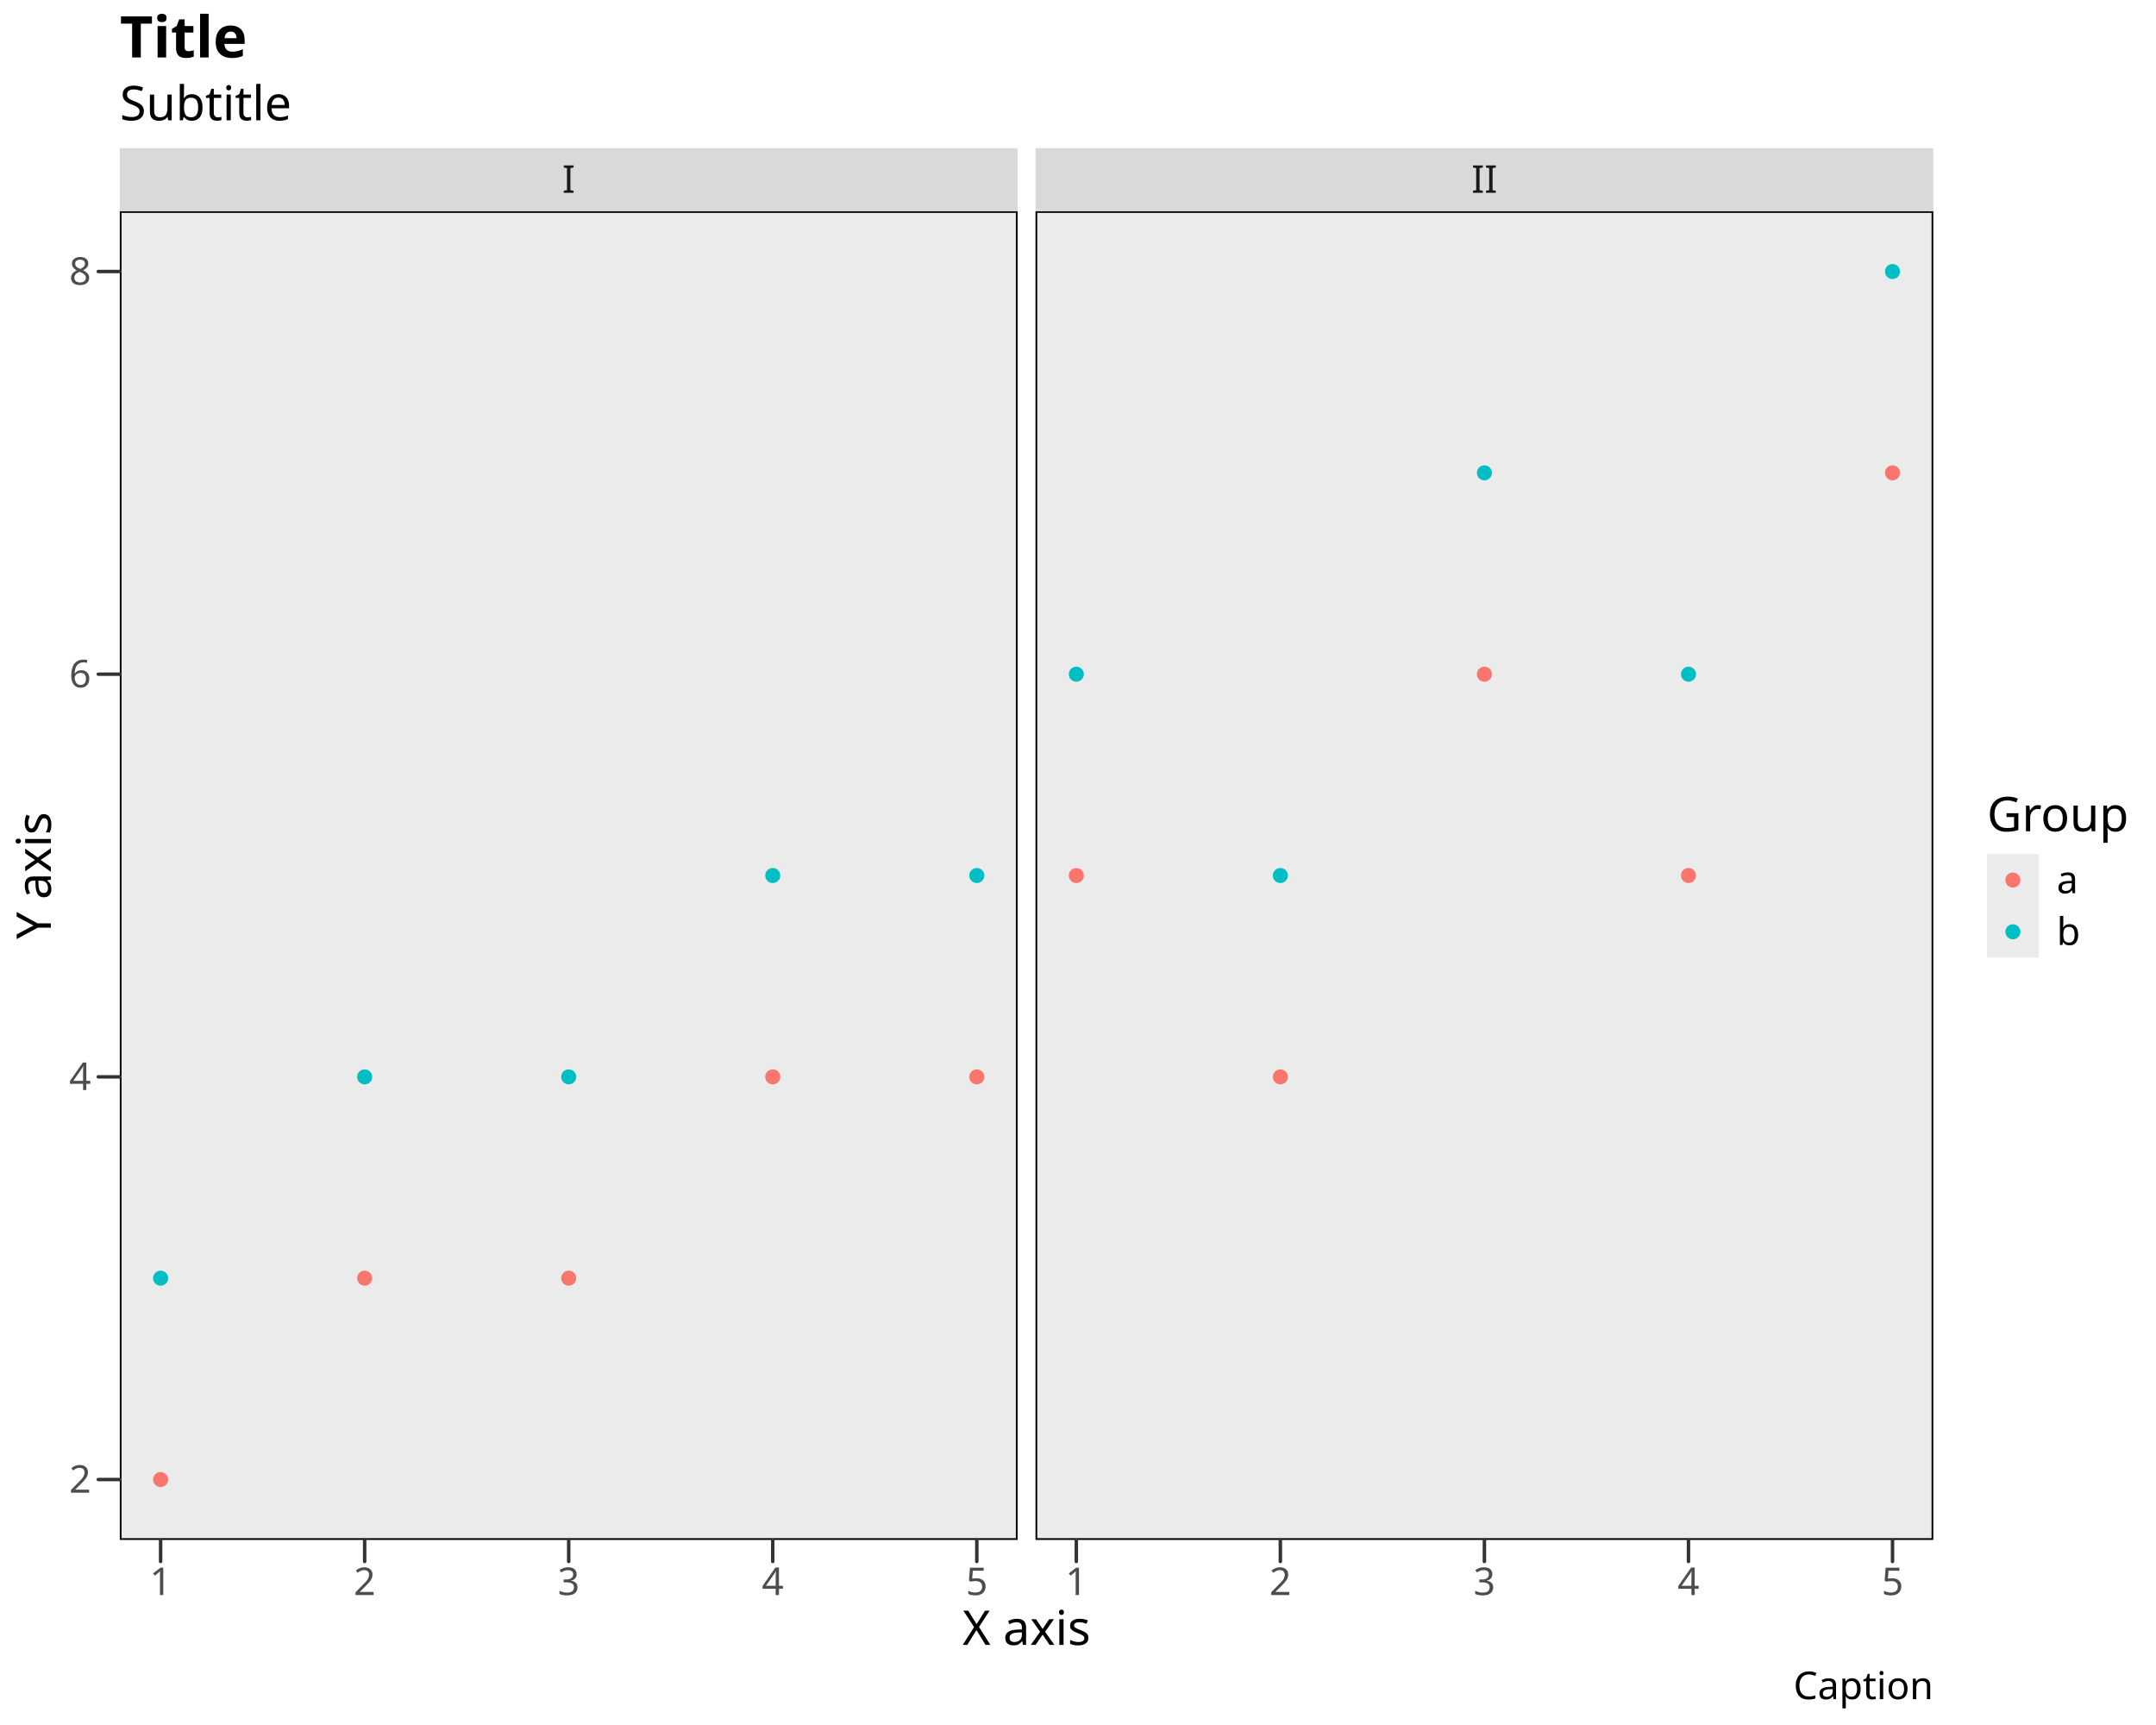
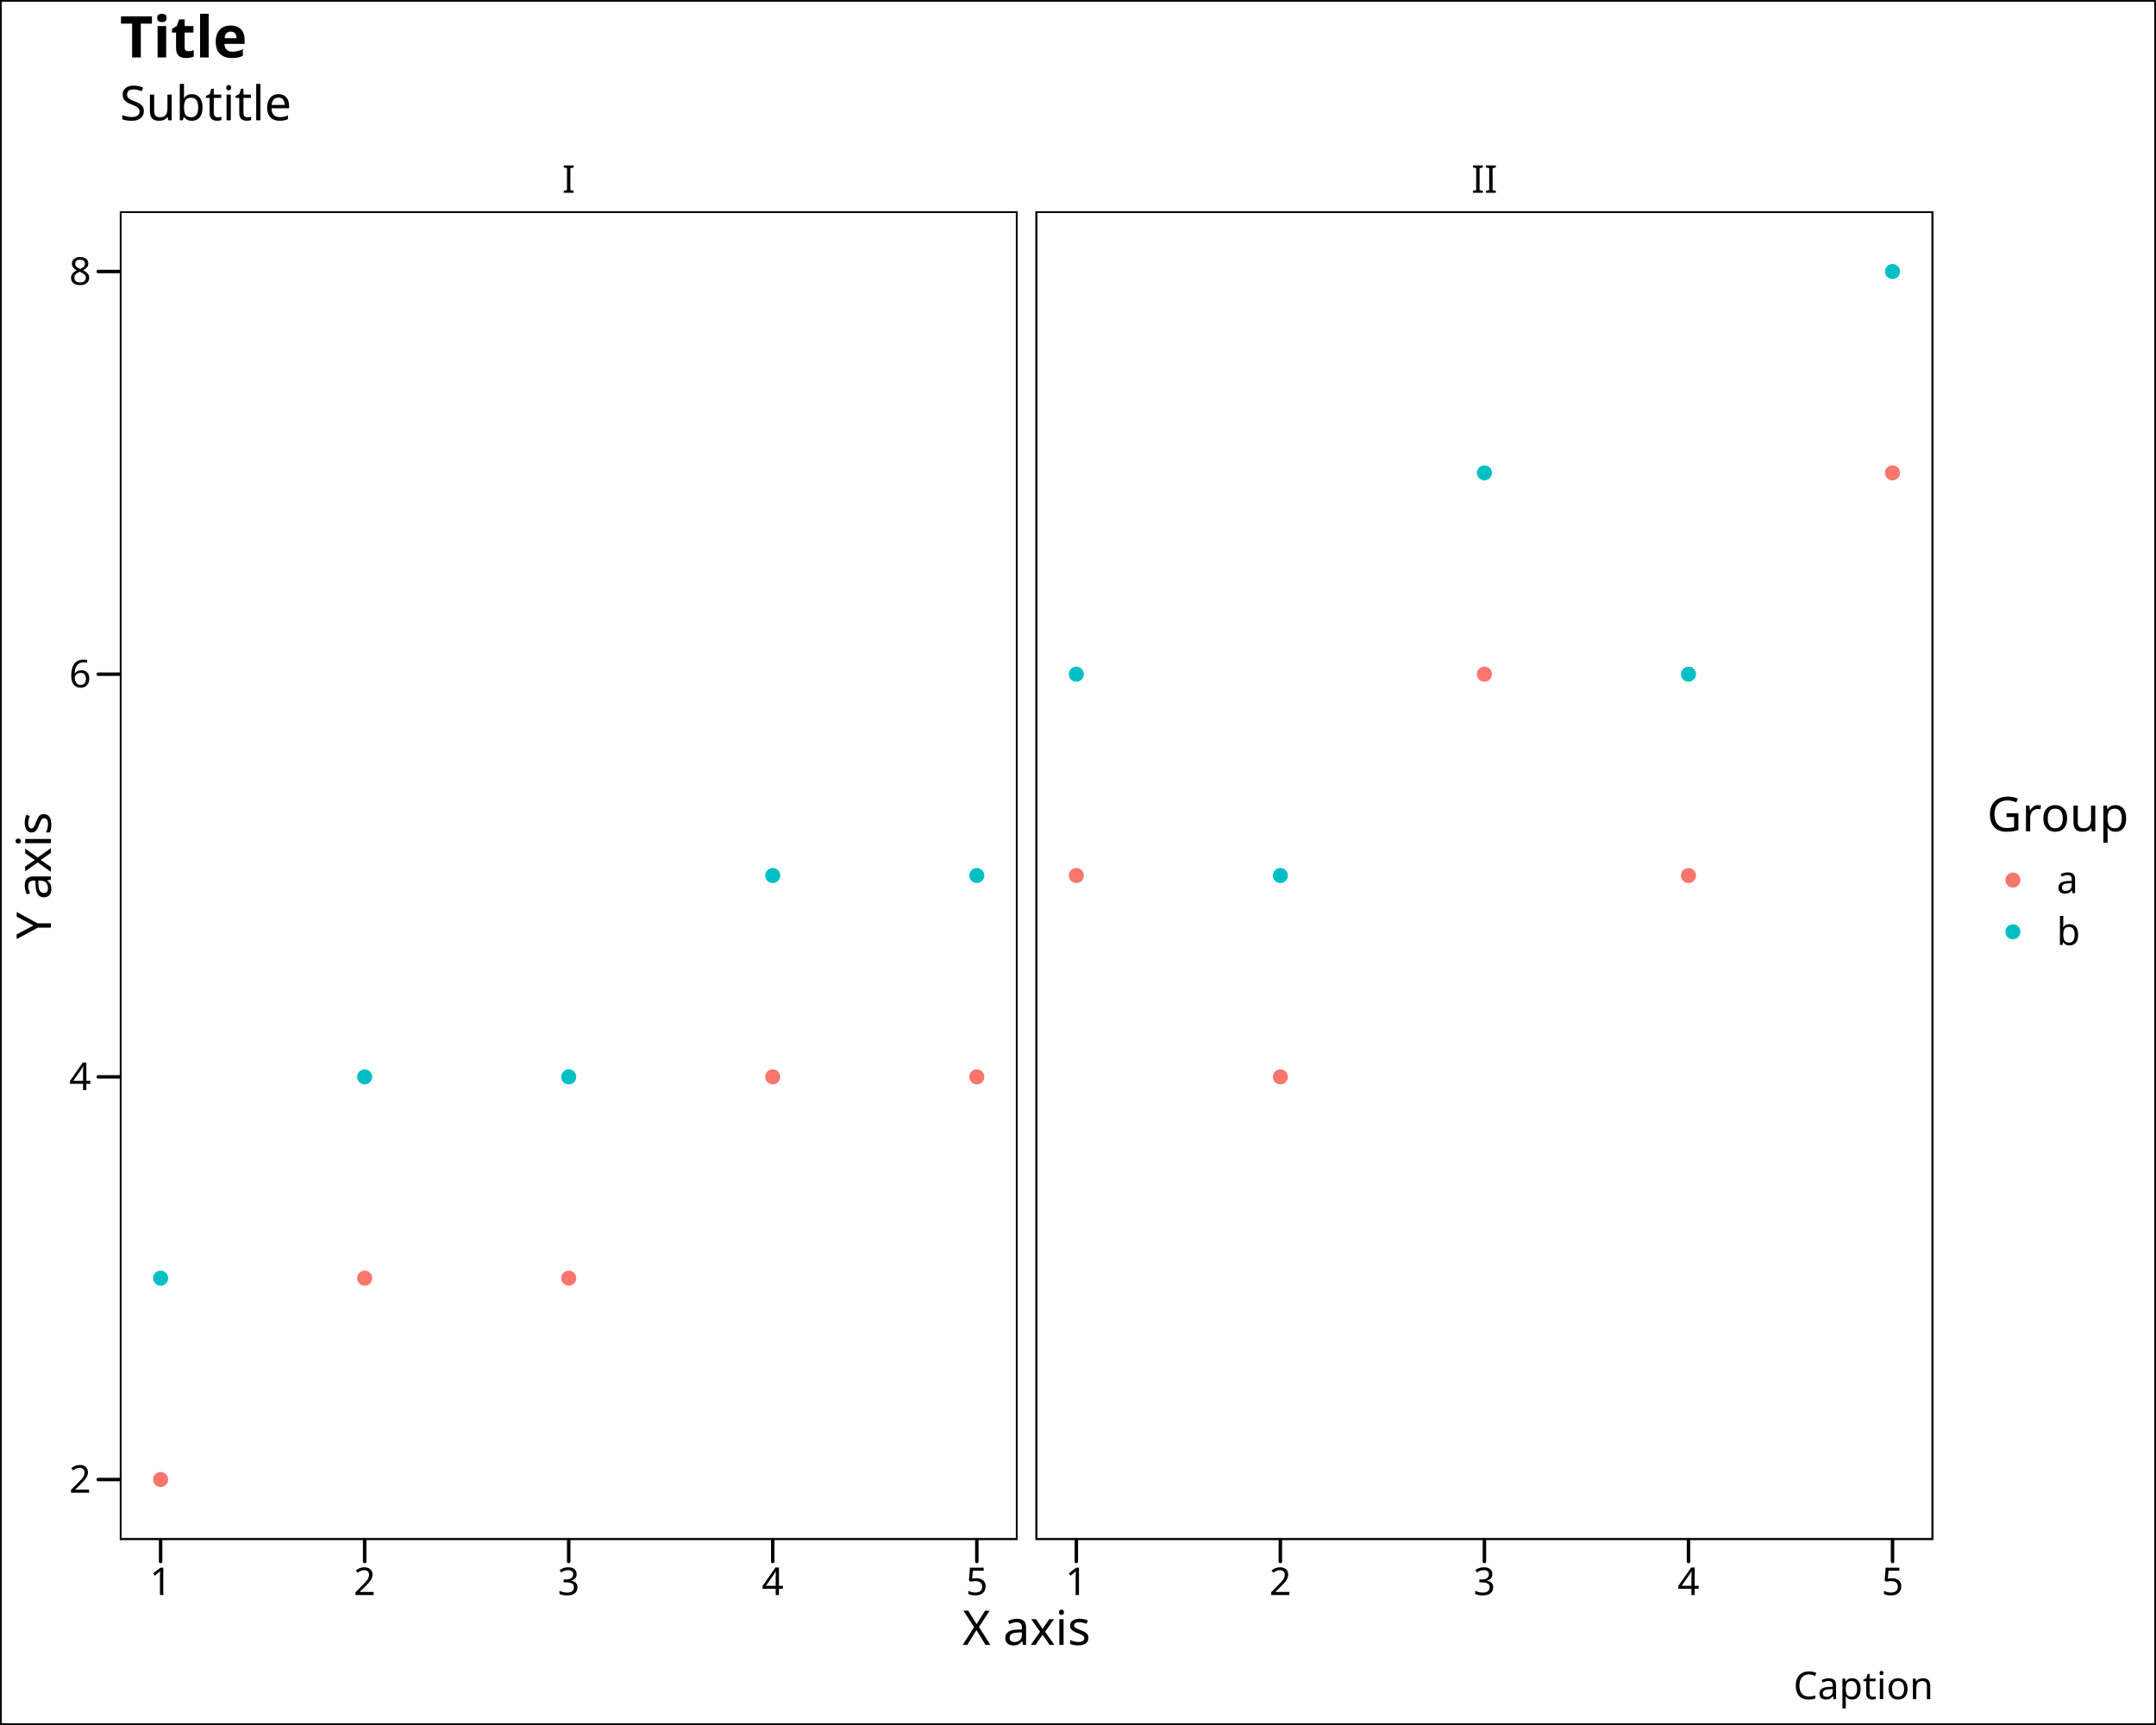
<svg xmlns="http://www.w3.org/2000/svg" class="svglite" data-engine-version="2.0" width="720.00pt" height="576.00pt" viewBox="0 0 720.00 576.00">
  <defs>
    <style type="text/css">
    .svglite line, .svglite polyline, .svglite polygon, .svglite path, .svglite rect, .svglite circle {
      fill: none;
      stroke: #000000;
      stroke-linecap: round;
      stroke-linejoin: round;
      stroke-miterlimit: 10.00;
    }
  </style>
  </defs>
  <rect width="100%" height="100%" style="stroke: none; fill: #FFFFFF;" />
  <defs>
    <clipPath id="cpMC4wMHw3MjAuMDB8MC4wMHw1NzYuMDA=">
      <rect x="0.00" y="0.00" width="720.00" height="576.00" />
    </clipPath>
  </defs>
  <g clip-path="url(#cpMC4wMHw3MjAuMDB8MC4wMHw1NzYuMDA=)">
-     <rect x="-0" y="0.00" width="720.00" height="576.00" style="stroke-width: 1.16; stroke: #FFFFFF; fill: #FFFFFF;" />
+     <rect x="-0" y="0.00" width="720.00" height="576.00" style="stroke-width: 1.16; fill: #FFFFFF;" />
  </g>
  <defs>
    <clipPath id="cpNDAuMDF8MzM5LjgzfDcwLjUwfDUxNC4yMA==">
      <rect x="40.01" y="70.50" width="299.82" height="443.70" />
    </clipPath>
  </defs>
  <g clip-path="url(#cpNDAuMDF8MzM5LjgzfDcwLjUwfDUxNC4yMA==)">
-     <rect x="40.01" y="70.50" width="299.82" height="443.70" style="stroke-width: 1.16; stroke: none; fill: #EBEBEB;" />
+     <rect x="40.01" y="70.50" width="299.82" height="443.70" style="stroke-width: 1.16; fill: #FFFFFF;" />
    <circle cx="53.64" cy="494.03" r="2.13" style="stroke-width: 0.77; stroke: #F8766D; fill: #F8766D;" />
    <circle cx="189.92" cy="426.80" r="2.13" style="stroke-width: 0.77; stroke: #F8766D; fill: #F8766D;" />
    <circle cx="326.21" cy="359.58" r="2.13" style="stroke-width: 0.77; stroke: #F8766D; fill: #F8766D;" />
    <circle cx="121.78" cy="426.80" r="2.13" style="stroke-width: 0.77; stroke: #F8766D; fill: #F8766D;" />
    <circle cx="258.06" cy="359.58" r="2.13" style="stroke-width: 0.77; stroke: #F8766D; fill: #F8766D;" />
    <circle cx="53.64" cy="426.80" r="2.13" style="stroke-width: 0.77; stroke: #00BFC4; fill: #00BFC4;" />
    <circle cx="189.92" cy="359.58" r="2.13" style="stroke-width: 0.77; stroke: #00BFC4; fill: #00BFC4;" />
    <circle cx="326.21" cy="292.35" r="2.13" style="stroke-width: 0.77; stroke: #00BFC4; fill: #00BFC4;" />
    <circle cx="121.78" cy="359.58" r="2.13" style="stroke-width: 0.77; stroke: #00BFC4; fill: #00BFC4;" />
    <circle cx="258.06" cy="292.35" r="2.13" style="stroke-width: 0.77; stroke: #00BFC4; fill: #00BFC4;" />
    <rect x="40.01" y="70.50" width="299.82" height="443.70" style="stroke-width: 1.16;" />
  </g>
  <g clip-path="url(#cpMC4wMHw3MjAuMDB8MC4wMHw1NzYuMDA=)">
</g>
  <defs>
    <clipPath id="cpMzQ1LjgxfDY0NS42NHw3MC41MHw1MTQuMjA=">
      <rect x="345.81" y="70.50" width="299.82" height="443.70" />
    </clipPath>
  </defs>
  <g clip-path="url(#cpMzQ1LjgxfDY0NS42NHw3MC41MHw1MTQuMjA=)">
-     <rect x="345.81" y="70.50" width="299.82" height="443.70" style="stroke-width: 1.16; stroke: none; fill: #EBEBEB;" />
+     <rect x="345.81" y="70.50" width="299.82" height="443.70" style="stroke-width: 1.16; fill: #FFFFFF;" />
    <circle cx="427.58" cy="359.58" r="2.13" style="stroke-width: 0.77; stroke: #F8766D; fill: #F8766D;" />
    <circle cx="563.87" cy="292.35" r="2.13" style="stroke-width: 0.77; stroke: #F8766D; fill: #F8766D;" />
    <circle cx="359.44" cy="292.35" r="2.13" style="stroke-width: 0.77; stroke: #F8766D; fill: #F8766D;" />
    <circle cx="495.72" cy="225.12" r="2.13" style="stroke-width: 0.77; stroke: #F8766D; fill: #F8766D;" />
    <circle cx="632.01" cy="157.89" r="2.13" style="stroke-width: 0.77; stroke: #F8766D; fill: #F8766D;" />
    <circle cx="427.58" cy="292.35" r="2.13" style="stroke-width: 0.77; stroke: #00BFC4; fill: #00BFC4;" />
    <circle cx="563.87" cy="225.12" r="2.13" style="stroke-width: 0.77; stroke: #00BFC4; fill: #00BFC4;" />
    <circle cx="359.44" cy="225.12" r="2.13" style="stroke-width: 0.77; stroke: #00BFC4; fill: #00BFC4;" />
    <circle cx="495.72" cy="157.89" r="2.13" style="stroke-width: 0.77; stroke: #00BFC4; fill: #00BFC4;" />
    <circle cx="632.01" cy="90.66" r="2.13" style="stroke-width: 0.77; stroke: #00BFC4; fill: #00BFC4;" />
    <rect x="345.81" y="70.50" width="299.82" height="443.70" style="stroke-width: 1.16;" />
  </g>
  <g clip-path="url(#cpMC4wMHw3MjAuMDB8MC4wMHw1NzYuMDA=)">
</g>
  <defs>
    <clipPath id="cpNDAuMDF8MzM5LjgzfDQ5LjQ2fDcwLjUw">
      <rect x="40.01" y="49.46" width="299.82" height="21.03" />
    </clipPath>
  </defs>
  <g clip-path="url(#cpNDAuMDF8MzM5LjgzfDQ5LjQ2fDcwLjUw)">
-     <rect x="40.01" y="49.46" width="299.82" height="21.03" style="stroke-width: 1.16; stroke: none; fill: #D9D9D9;" />
-     <text x="189.92" y="64.38" text-anchor="middle" style="font-size: 12.80px; fill: #1A1A1A; font-family: sans;" textLength="3.56px" lengthAdjust="spacingAndGlyphs">I</text>
+     <rect x="40.01" y="49.46" width="299.82" height="21.03" style="stroke-width: 1.16; stroke: none; fill: #FFFFFF;" />
+     <text x="189.92" y="64.38" text-anchor="middle" style="font-size: 12.80px; font-family: sans;" textLength="3.56px" lengthAdjust="spacingAndGlyphs">I</text>
  </g>
  <g clip-path="url(#cpMC4wMHw3MjAuMDB8MC4wMHw1NzYuMDA=)">
</g>
  <defs>
    <clipPath id="cpMzQ1LjgxfDY0NS42NHw0OS40Nnw3MC41MA==">
      <rect x="345.81" y="49.46" width="299.82" height="21.03" />
    </clipPath>
  </defs>
  <g clip-path="url(#cpMzQ1LjgxfDY0NS42NHw0OS40Nnw3MC41MA==)">
-     <rect x="345.81" y="49.46" width="299.82" height="21.03" style="stroke-width: 1.16; stroke: none; fill: #D9D9D9;" />
-     <text x="495.72" y="64.38" text-anchor="middle" style="font-size: 12.80px; fill: #1A1A1A; font-family: sans;" textLength="7.11px" lengthAdjust="spacingAndGlyphs">II</text>
+     <rect x="345.81" y="49.46" width="299.82" height="21.03" style="stroke-width: 1.16; stroke: none; fill: #FFFFFF;" />
+     <text x="495.72" y="64.38" text-anchor="middle" style="font-size: 12.80px; font-family: sans;" textLength="7.11px" lengthAdjust="spacingAndGlyphs">II</text>
  </g>
  <g clip-path="url(#cpMC4wMHw3MjAuMDB8MC4wMHw1NzYuMDA=)">
-     <polyline points="53.64,521.40 53.64,514.20 " style="stroke-width: 1.16; stroke: #333333;" />
-     <polyline points="121.78,521.40 121.78,514.20 " style="stroke-width: 1.16; stroke: #333333;" />
-     <polyline points="189.92,521.40 189.92,514.20 " style="stroke-width: 1.16; stroke: #333333;" />
-     <polyline points="258.06,521.40 258.06,514.20 " style="stroke-width: 1.16; stroke: #333333;" />
-     <polyline points="326.21,521.40 326.21,514.20 " style="stroke-width: 1.16; stroke: #333333;" />
-     <text x="53.64" y="532.60" text-anchor="middle" style="font-size: 12.80px; fill: #4D4D4D; font-family: sans;" textLength="7.12px" lengthAdjust="spacingAndGlyphs">1</text>
-     <text x="121.78" y="532.60" text-anchor="middle" style="font-size: 12.80px; fill: #4D4D4D; font-family: sans;" textLength="7.12px" lengthAdjust="spacingAndGlyphs">2</text>
-     <text x="189.92" y="532.60" text-anchor="middle" style="font-size: 12.80px; fill: #4D4D4D; font-family: sans;" textLength="7.12px" lengthAdjust="spacingAndGlyphs">3</text>
-     <text x="258.06" y="532.60" text-anchor="middle" style="font-size: 12.80px; fill: #4D4D4D; font-family: sans;" textLength="7.12px" lengthAdjust="spacingAndGlyphs">4</text>
-     <text x="326.21" y="532.60" text-anchor="middle" style="font-size: 12.80px; fill: #4D4D4D; font-family: sans;" textLength="7.12px" lengthAdjust="spacingAndGlyphs">5</text>
-     <polyline points="359.44,521.40 359.44,514.20 " style="stroke-width: 1.16; stroke: #333333;" />
-     <polyline points="427.58,521.40 427.58,514.20 " style="stroke-width: 1.16; stroke: #333333;" />
-     <polyline points="495.72,521.40 495.72,514.20 " style="stroke-width: 1.16; stroke: #333333;" />
-     <polyline points="563.87,521.40 563.87,514.20 " style="stroke-width: 1.16; stroke: #333333;" />
-     <polyline points="632.01,521.40 632.01,514.20 " style="stroke-width: 1.16; stroke: #333333;" />
-     <text x="359.44" y="532.60" text-anchor="middle" style="font-size: 12.80px; fill: #4D4D4D; font-family: sans;" textLength="7.12px" lengthAdjust="spacingAndGlyphs">1</text>
-     <text x="427.58" y="532.60" text-anchor="middle" style="font-size: 12.80px; fill: #4D4D4D; font-family: sans;" textLength="7.12px" lengthAdjust="spacingAndGlyphs">2</text>
-     <text x="495.72" y="532.60" text-anchor="middle" style="font-size: 12.80px; fill: #4D4D4D; font-family: sans;" textLength="7.12px" lengthAdjust="spacingAndGlyphs">3</text>
-     <text x="563.87" y="532.60" text-anchor="middle" style="font-size: 12.80px; fill: #4D4D4D; font-family: sans;" textLength="7.12px" lengthAdjust="spacingAndGlyphs">4</text>
-     <text x="632.01" y="532.60" text-anchor="middle" style="font-size: 12.80px; fill: #4D4D4D; font-family: sans;" textLength="7.12px" lengthAdjust="spacingAndGlyphs">5</text>
-     <text x="30.42" y="498.44" text-anchor="end" style="font-size: 12.80px; fill: #4D4D4D; font-family: sans;" textLength="7.12px" lengthAdjust="spacingAndGlyphs">2</text>
-     <text x="30.42" y="363.98" text-anchor="end" style="font-size: 12.80px; fill: #4D4D4D; font-family: sans;" textLength="7.12px" lengthAdjust="spacingAndGlyphs">4</text>
-     <text x="30.42" y="229.52" text-anchor="end" style="font-size: 12.80px; fill: #4D4D4D; font-family: sans;" textLength="7.12px" lengthAdjust="spacingAndGlyphs">6</text>
-     <text x="30.42" y="95.07" text-anchor="end" style="font-size: 12.80px; fill: #4D4D4D; font-family: sans;" textLength="7.12px" lengthAdjust="spacingAndGlyphs">8</text>
-     <polyline points="32.81,494.03 40.01,494.03 " style="stroke-width: 1.16; stroke: #333333;" />
-     <polyline points="32.81,359.58 40.01,359.58 " style="stroke-width: 1.16; stroke: #333333;" />
-     <polyline points="32.81,225.12 40.01,225.12 " style="stroke-width: 1.16; stroke: #333333;" />
-     <polyline points="32.81,90.66 40.01,90.66 " style="stroke-width: 1.16; stroke: #333333;" />
+     <polyline points="53.64,521.40 53.64,514.20 " style="stroke-width: 1.16;" />
+     <polyline points="121.78,521.40 121.78,514.20 " style="stroke-width: 1.16;" />
+     <polyline points="189.92,521.40 189.92,514.20 " style="stroke-width: 1.16;" />
+     <polyline points="258.06,521.40 258.06,514.20 " style="stroke-width: 1.16;" />
+     <polyline points="326.21,521.40 326.21,514.20 " style="stroke-width: 1.16;" />
+     <text x="53.64" y="532.60" text-anchor="middle" style="font-size: 12.80px; font-family: sans;" textLength="7.12px" lengthAdjust="spacingAndGlyphs">1</text>
+     <text x="121.78" y="532.60" text-anchor="middle" style="font-size: 12.80px; font-family: sans;" textLength="7.12px" lengthAdjust="spacingAndGlyphs">2</text>
+     <text x="189.92" y="532.60" text-anchor="middle" style="font-size: 12.80px; font-family: sans;" textLength="7.12px" lengthAdjust="spacingAndGlyphs">3</text>
+     <text x="258.06" y="532.60" text-anchor="middle" style="font-size: 12.80px; font-family: sans;" textLength="7.12px" lengthAdjust="spacingAndGlyphs">4</text>
+     <text x="326.21" y="532.60" text-anchor="middle" style="font-size: 12.80px; font-family: sans;" textLength="7.12px" lengthAdjust="spacingAndGlyphs">5</text>
+     <polyline points="359.44,521.40 359.44,514.20 " style="stroke-width: 1.16;" />
+     <polyline points="427.58,521.40 427.58,514.20 " style="stroke-width: 1.16;" />
+     <polyline points="495.72,521.40 495.72,514.20 " style="stroke-width: 1.16;" />
+     <polyline points="563.87,521.40 563.87,514.20 " style="stroke-width: 1.16;" />
+     <polyline points="632.01,521.40 632.01,514.20 " style="stroke-width: 1.16;" />
+     <text x="359.44" y="532.60" text-anchor="middle" style="font-size: 12.80px; font-family: sans;" textLength="7.12px" lengthAdjust="spacingAndGlyphs">1</text>
+     <text x="427.58" y="532.60" text-anchor="middle" style="font-size: 12.80px; font-family: sans;" textLength="7.12px" lengthAdjust="spacingAndGlyphs">2</text>
+     <text x="495.72" y="532.60" text-anchor="middle" style="font-size: 12.80px; font-family: sans;" textLength="7.12px" lengthAdjust="spacingAndGlyphs">3</text>
+     <text x="563.87" y="532.60" text-anchor="middle" style="font-size: 12.80px; font-family: sans;" textLength="7.12px" lengthAdjust="spacingAndGlyphs">4</text>
+     <text x="632.01" y="532.60" text-anchor="middle" style="font-size: 12.80px; font-family: sans;" textLength="7.12px" lengthAdjust="spacingAndGlyphs">5</text>
+     <text x="30.42" y="498.44" text-anchor="end" style="font-size: 12.80px; font-family: sans;" textLength="7.12px" lengthAdjust="spacingAndGlyphs">2</text>
+     <text x="30.42" y="363.98" text-anchor="end" style="font-size: 12.80px; font-family: sans;" textLength="7.12px" lengthAdjust="spacingAndGlyphs">4</text>
+     <text x="30.42" y="229.52" text-anchor="end" style="font-size: 12.80px; font-family: sans;" textLength="7.12px" lengthAdjust="spacingAndGlyphs">6</text>
+     <text x="30.42" y="95.07" text-anchor="end" style="font-size: 12.80px; font-family: sans;" textLength="7.12px" lengthAdjust="spacingAndGlyphs">8</text>
+     <polyline points="32.81,494.03 40.01,494.03 " style="stroke-width: 1.16;" />
+     <polyline points="32.81,359.58 40.01,359.58 " style="stroke-width: 1.16;" />
+     <polyline points="32.81,225.12 40.01,225.12 " style="stroke-width: 1.16;" />
+     <polyline points="32.81,90.66 40.01,90.66 " style="stroke-width: 1.16;" />
    <text x="342.82" y="549.26" text-anchor="middle" style="font-size: 16.00px; font-family: sans;" textLength="43.58px" lengthAdjust="spacingAndGlyphs">X axis</text>
    <text transform="translate(16.99,292.35) rotate(-90)" text-anchor="middle" style="font-size: 16.00px; font-family: sans;" textLength="43.58px" lengthAdjust="spacingAndGlyphs">Y axis</text>
    <rect x="657.59" y="258.93" width="56.43" height="66.83" style="stroke-width: 1.16; stroke: none; fill: #FFFFFF;" />
    <text x="663.57" y="277.58" style="font-size: 16.00px; font-family: sans;" textLength="44.48px" lengthAdjust="spacingAndGlyphs">Group</text>
-     <rect x="663.57" y="285.22" width="17.28" height="17.28" style="stroke-width: 1.16; stroke: none; fill: #EBEBEB;" />
+     <rect x="663.57" y="285.22" width="17.28" height="17.28" style="stroke-width: 1.16; stroke: none; fill: #FFFFFF;" />
    <circle cx="672.21" cy="293.86" r="2.13" style="stroke-width: 0.77; stroke: #F8766D; fill: #F8766D;" />
-     <rect x="663.57" y="302.50" width="17.28" height="17.28" style="stroke-width: 1.16; stroke: none; fill: #EBEBEB;" />
+     <rect x="663.57" y="302.50" width="17.28" height="17.28" style="stroke-width: 1.16; stroke: none; fill: #FFFFFF;" />
    <circle cx="672.21" cy="311.14" r="2.13" style="stroke-width: 0.77; stroke: #00BFC4; fill: #00BFC4;" />
    <text x="686.83" y="298.27" style="font-size: 12.80px; font-family: sans;" textLength="7.12px" lengthAdjust="spacingAndGlyphs">a</text>
    <text x="686.83" y="315.55" style="font-size: 12.80px; font-family: sans;" textLength="7.12px" lengthAdjust="spacingAndGlyphs">b</text>
    <text x="40.01" y="40.17" style="font-size: 16.00px; font-family: sans;" textLength="53.37px" lengthAdjust="spacingAndGlyphs">Subtitle</text>
    <text x="40.01" y="19.19" style="font-size: 19.20px; font-weight: bold; font-family: sans;" textLength="36.26px" lengthAdjust="spacingAndGlyphs">Title</text>
    <text x="645.64" y="567.37" text-anchor="end" style="font-size: 12.80px; font-family: sans;" textLength="44.12px" lengthAdjust="spacingAndGlyphs">Caption</text>
  </g>
</svg>
